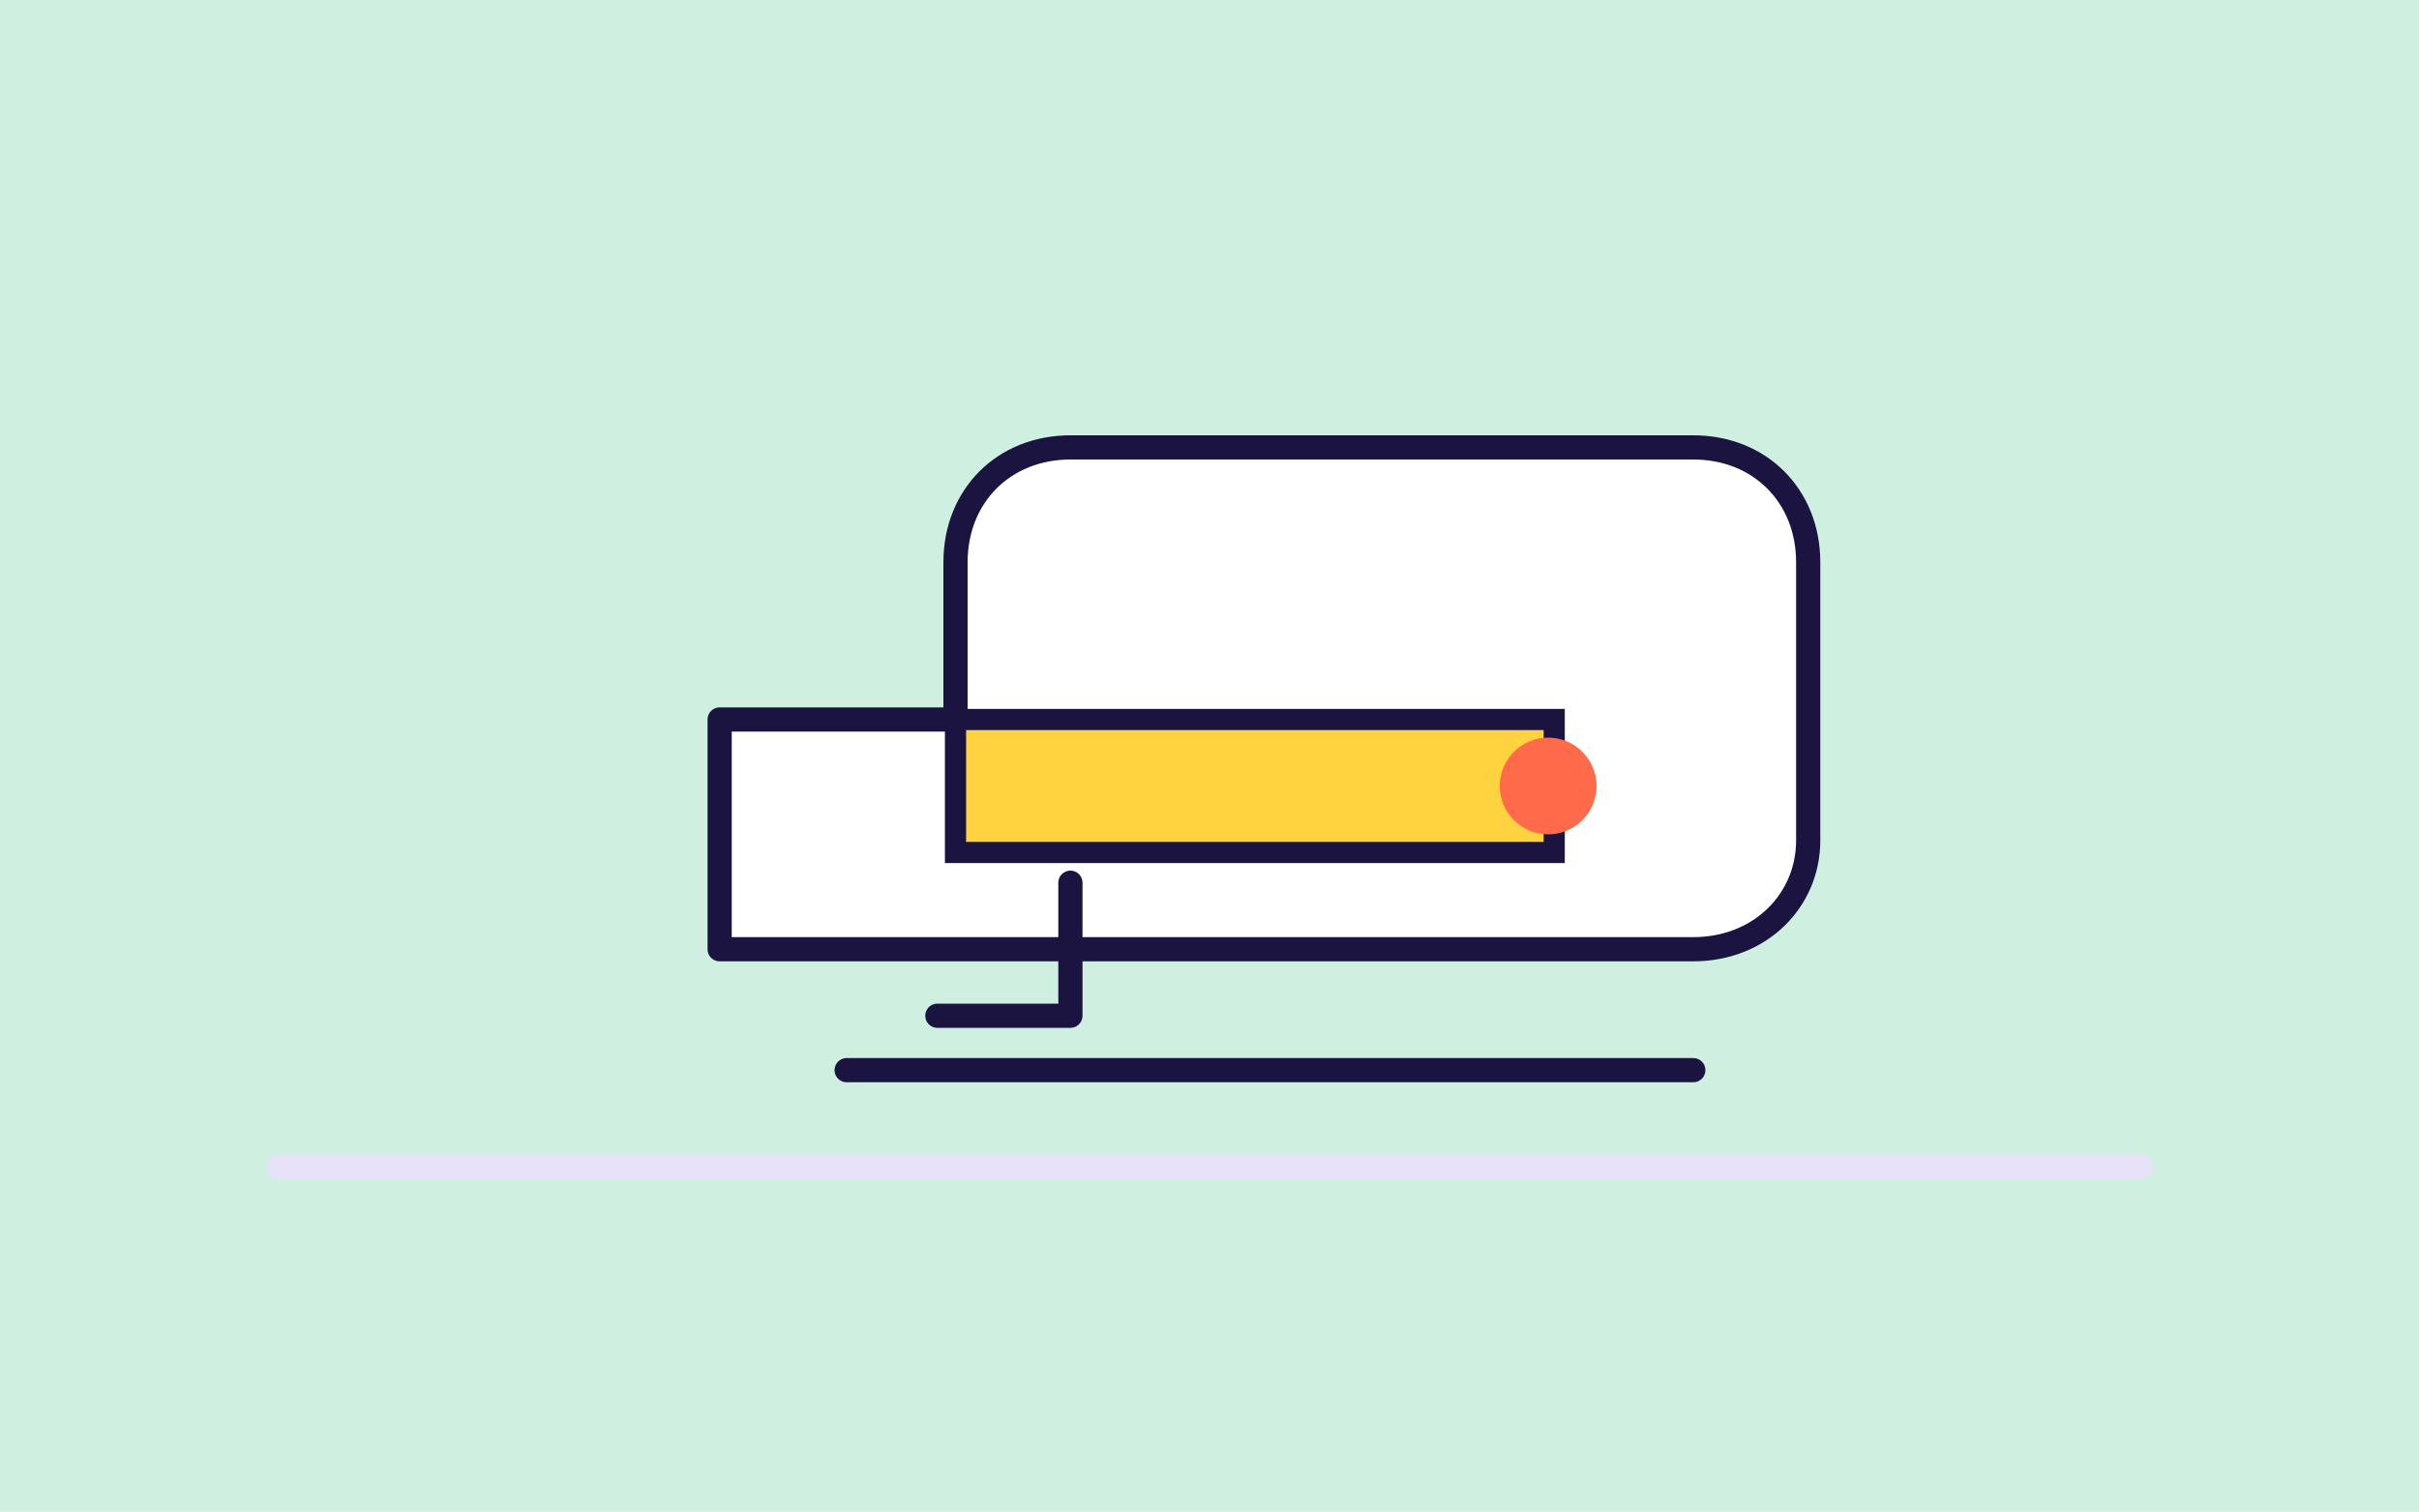
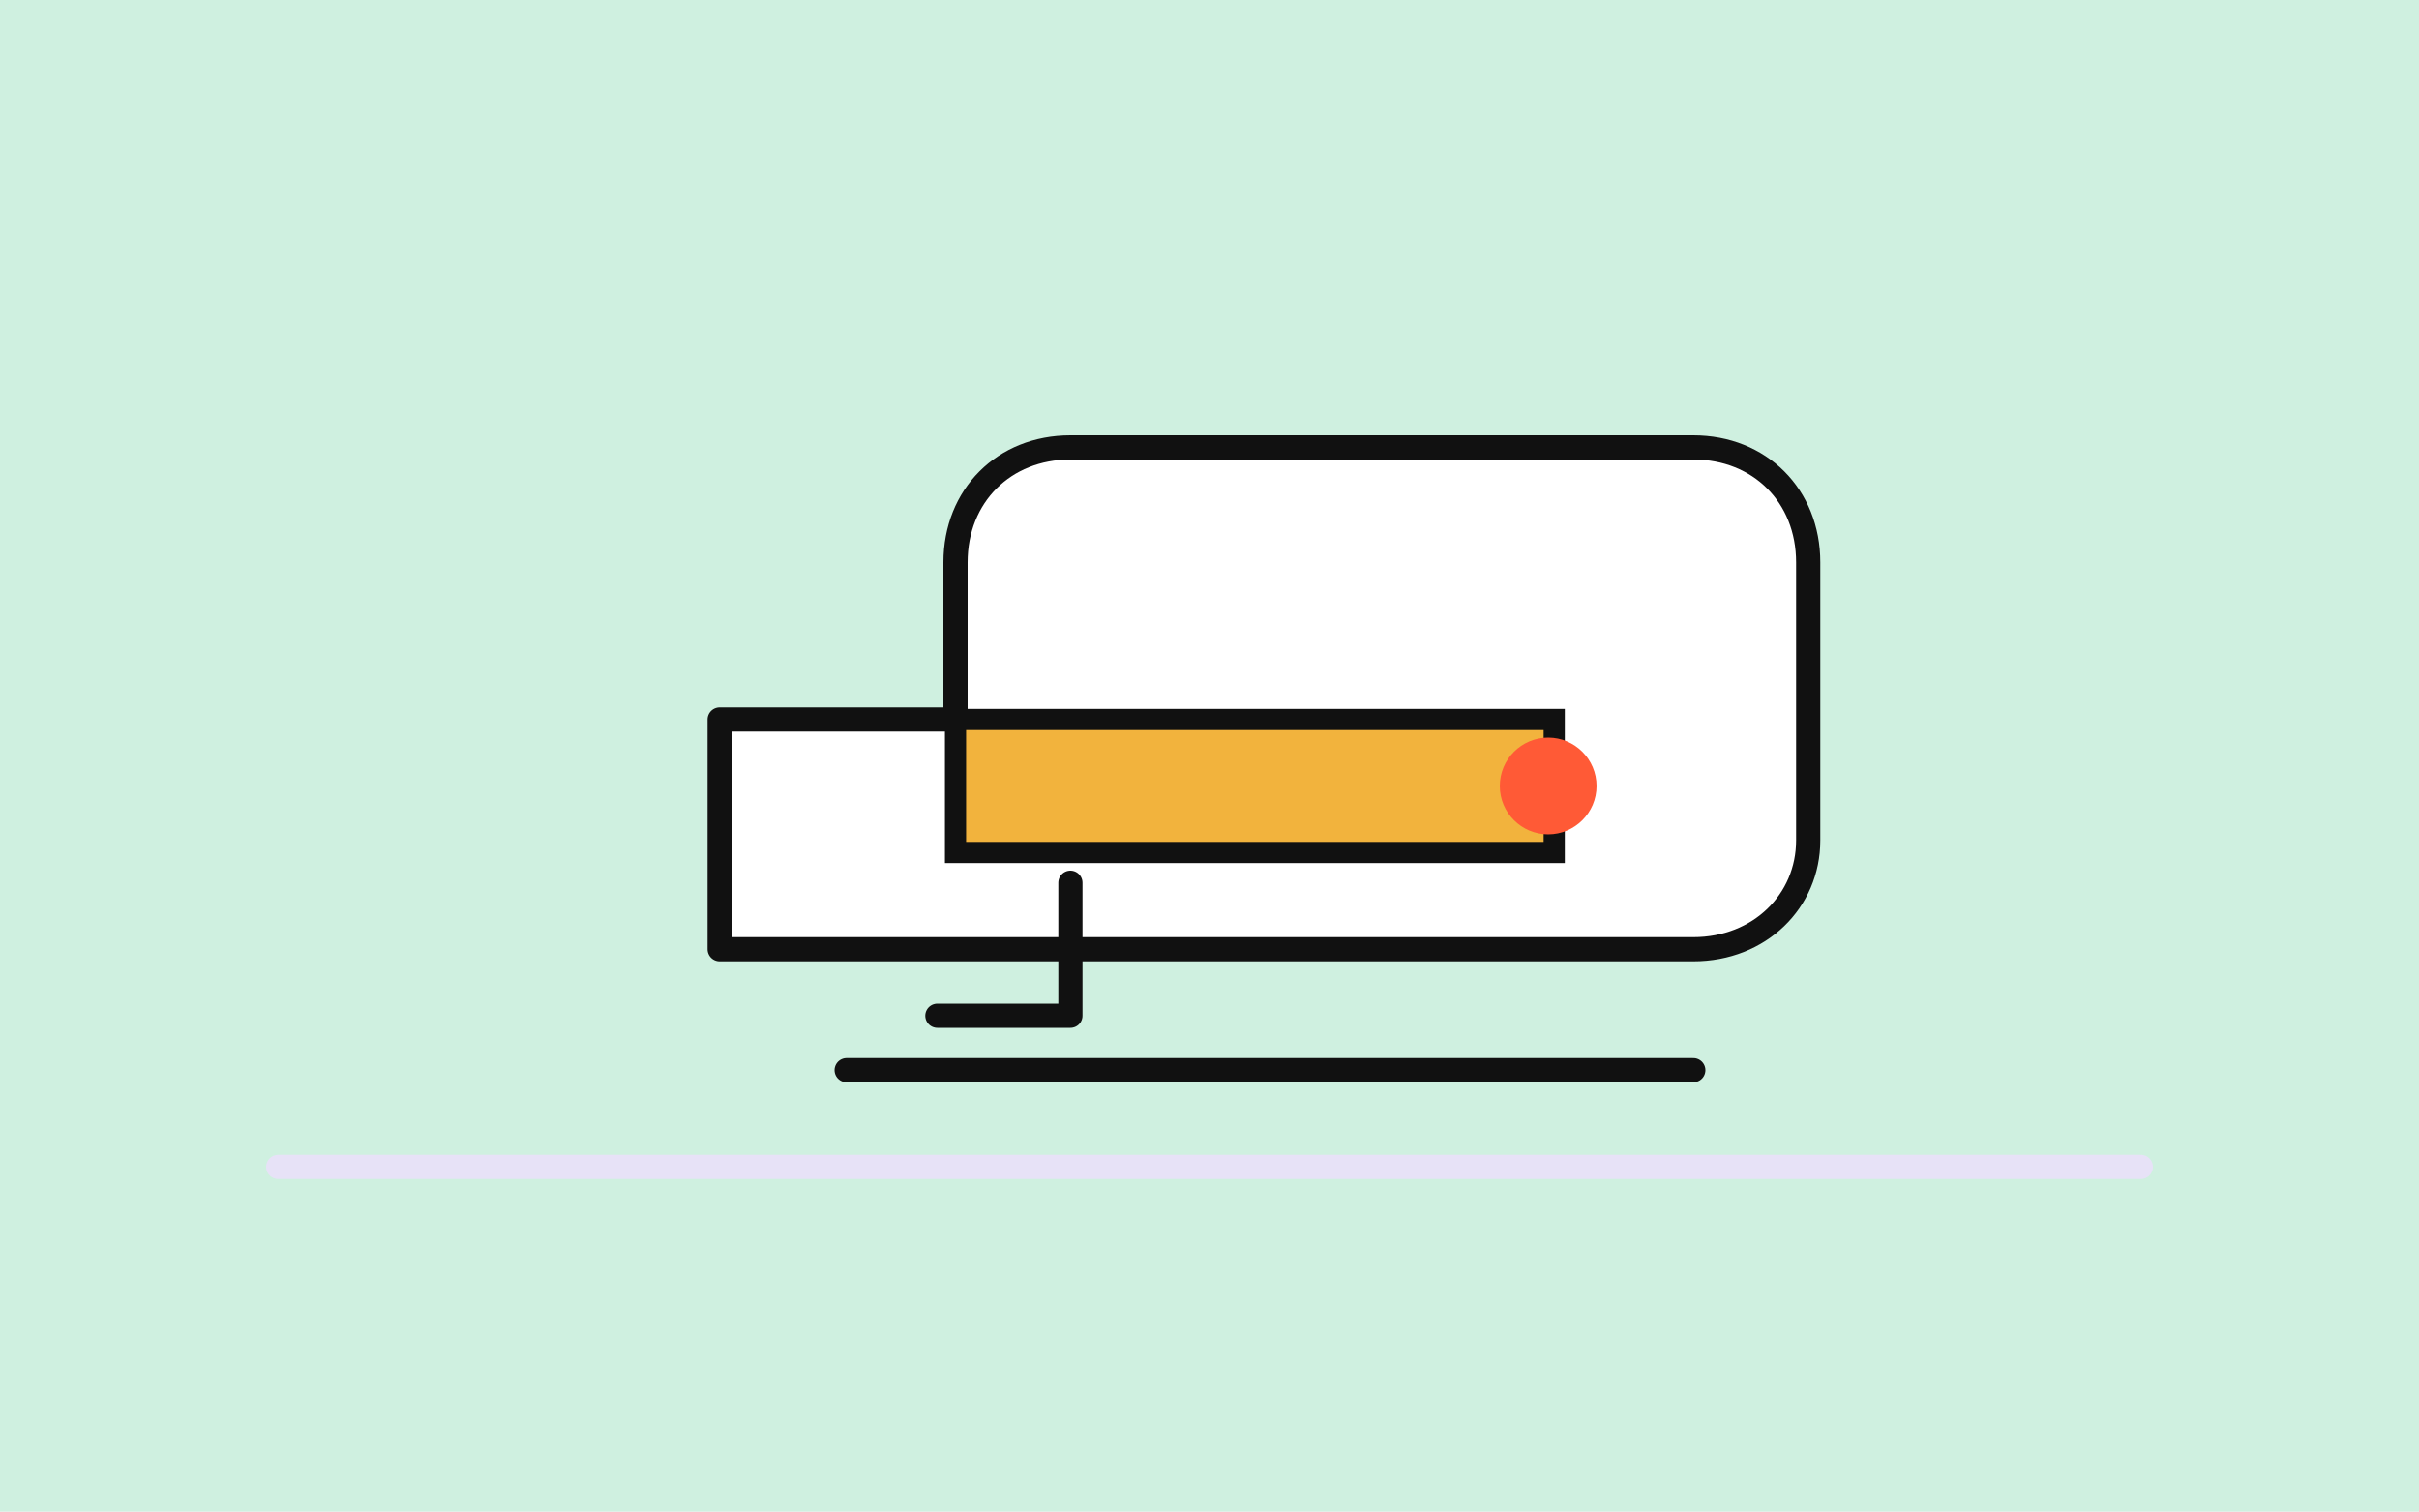
<svg xmlns="http://www.w3.org/2000/svg" viewBox="0 0 800 500" role="img" aria-label="Illustration of a sewing machine">
  <rect width="800" height="500" fill="#CFF0E0" />
  <path d="M92 386h616" stroke="#E7E2F7" stroke-width="8" stroke-linecap="round" />
-   <path d="M238 314h322c22 0 38-16 38-36V186c0-22-16-38-38-38H354c-22 0-38 16-38 38v52h-78Z" fill="#FFFFFF" stroke="#1B1340" stroke-width="8" stroke-linejoin="round" />
-   <path d="M316 238h198v44H316Z" fill="#FFD23F" stroke="#1B1340" stroke-width="7" />
-   <circle cx="512" cy="260" r="16" fill="#FF6B4A" />
-   <path d="M354 292v44m0 0h-44" stroke="#1B1340" stroke-width="8" stroke-linecap="round" />
-   <path d="M280 354h280" stroke="#1B1340" stroke-width="8" stroke-linecap="round" />
+   <path d="M238 314h322c22 0 38-16 38-36V186c0-22-16-38-38-38H354c-22 0-38 16-38 38v52h-78Z" fill="#FFFFFF" stroke="#111111" stroke-width="8" stroke-linejoin="round" />
+   <path d="M316 238h198v44H316Z" fill="#F2B33D" stroke="#111111" stroke-width="7" />
+   <circle cx="512" cy="260" r="16" fill="#FF5A36" />
+   <path d="M354 292v44m0 0h-44" stroke="#111111" stroke-width="8" stroke-linecap="round" />
+   <path d="M280 354h280" stroke="#111111" stroke-width="8" stroke-linecap="round" />
</svg>
